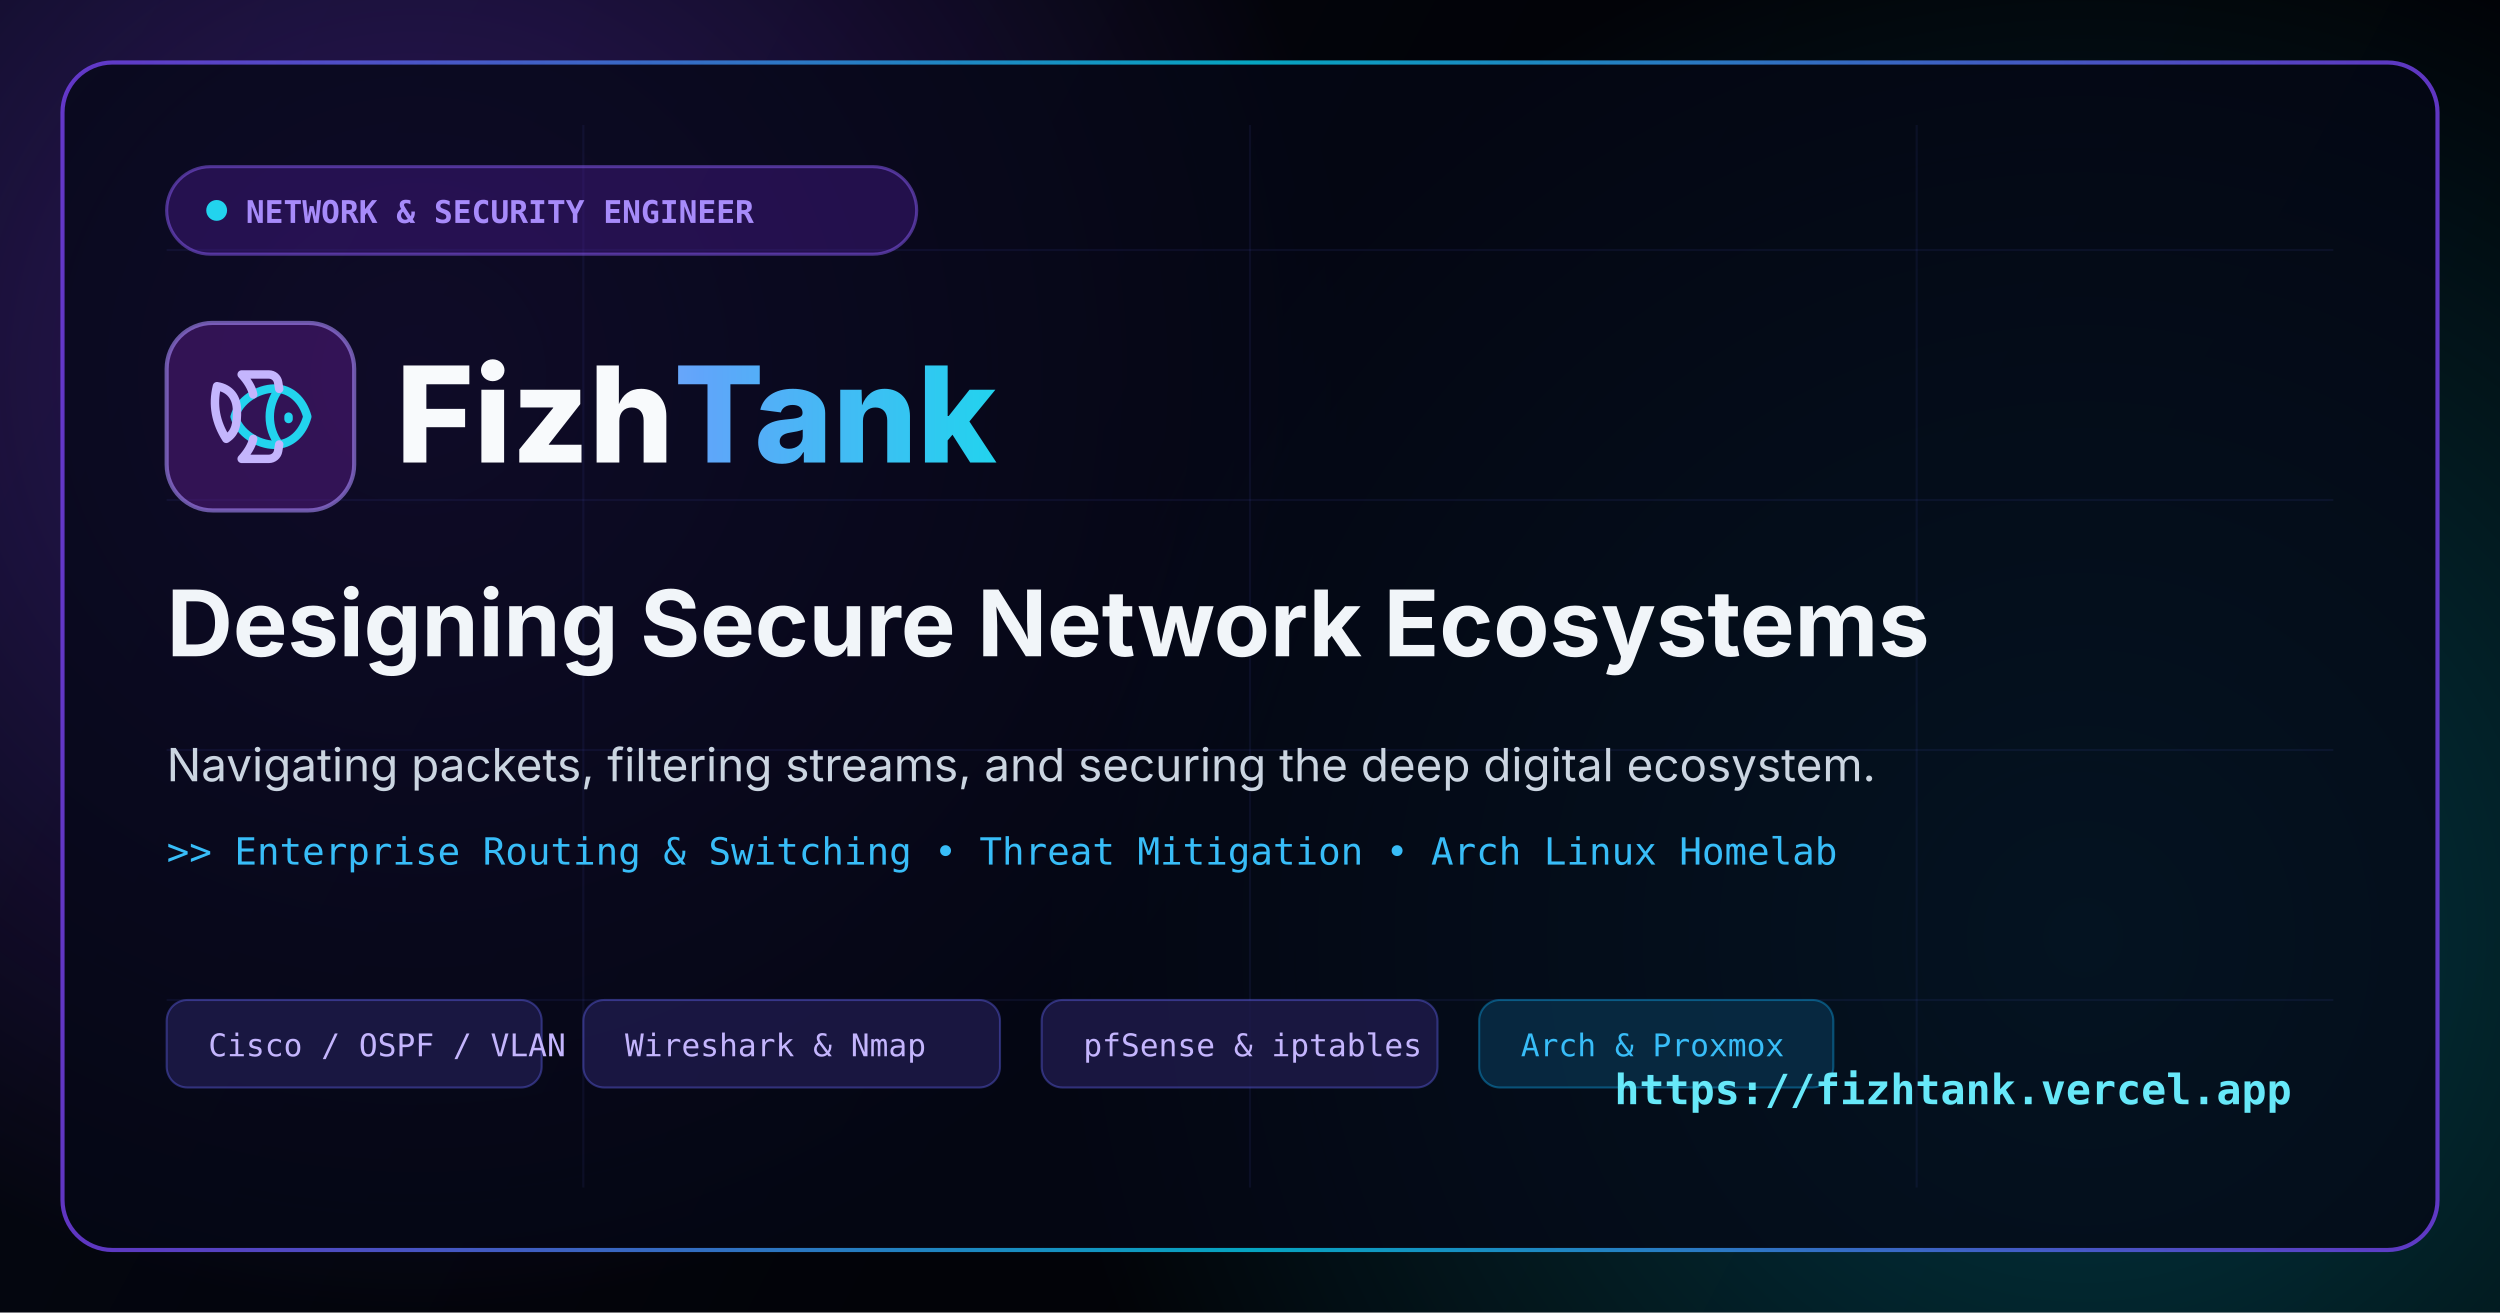
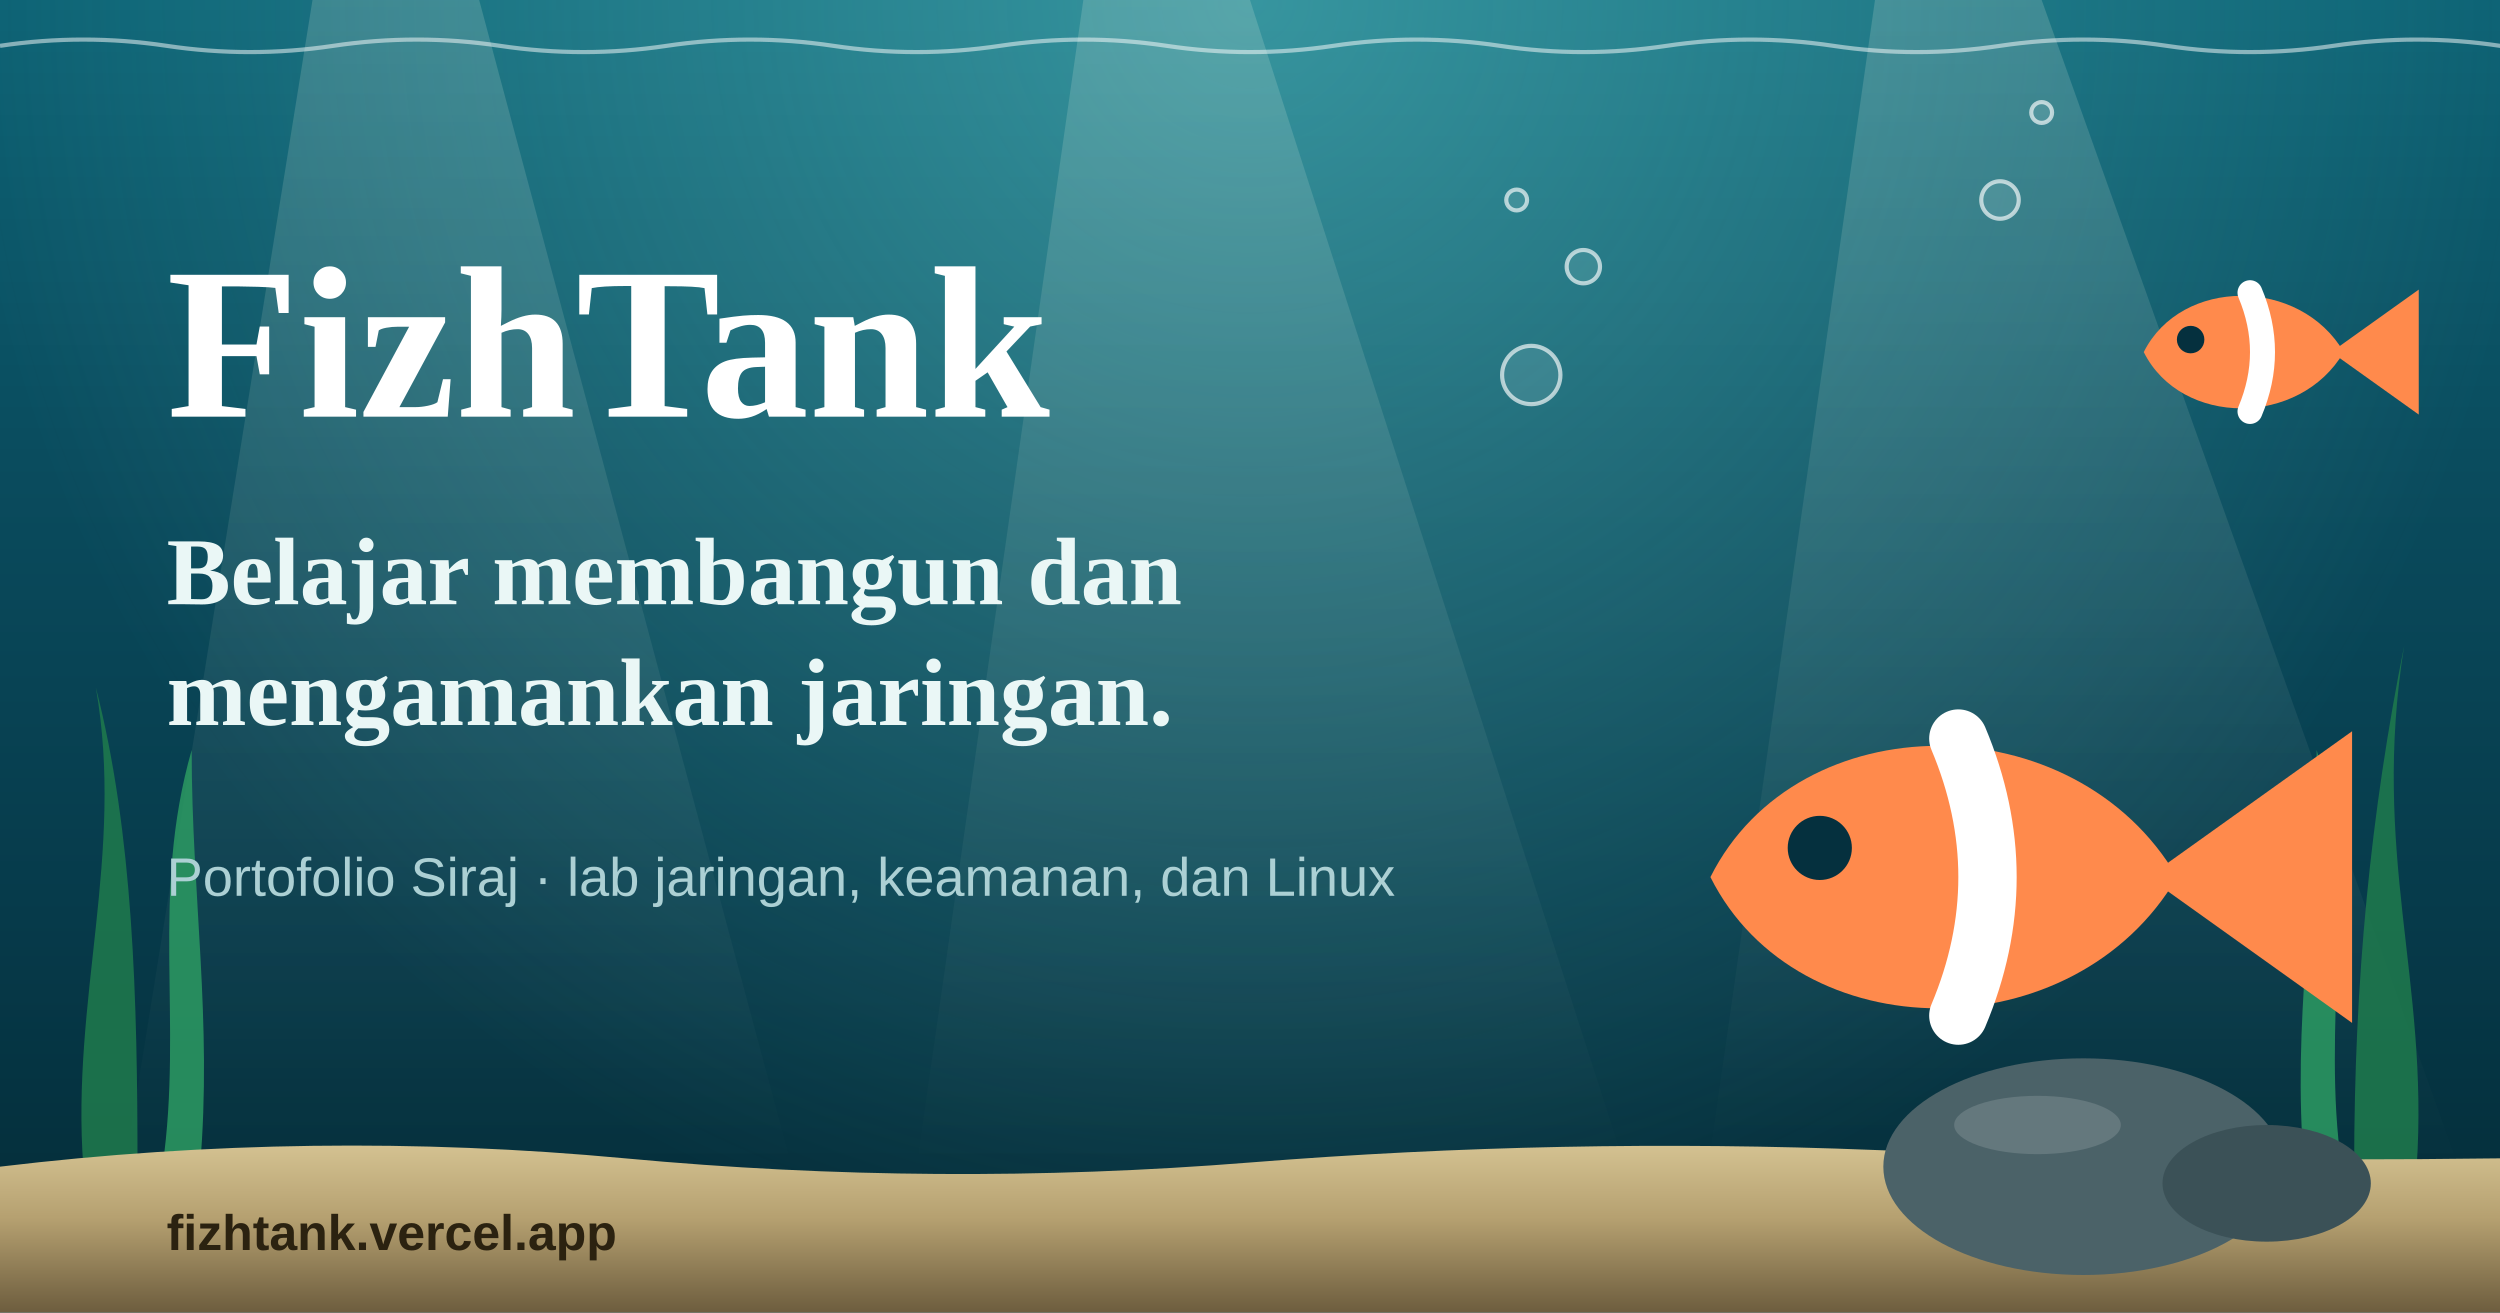
<svg xmlns="http://www.w3.org/2000/svg" width="1200" height="630" viewBox="0 0 1200 630" fill="none">
  <defs>
-     <linearGradient id="bgGrad" x1="0" y1="0" x2="1200" y2="630" gradientUnits="userSpaceOnUse">
-       <stop offset="0%" stop-color="#050814" />
-       <stop offset="50%" stop-color="#020308" />
-       <stop offset="100%" stop-color="#010204" />
+     <linearGradient id="water" x1="0" y1="0" x2="0" y2="630" gradientUnits="userSpaceOnUse">
+       <stop offset="0" stop-color="#0c6274" />
+       <stop offset="0.35" stop-color="#0a4c5e" />
+       <stop offset="0.7" stop-color="#063a4a" />
+       <stop offset="1" stop-color="#042a35" />
    </linearGradient>
-     <radialGradient id="glowViolet" cx="200" cy="180" r="450" gradientUnits="userSpaceOnUse">
-       <stop offset="0%" stop-color="#7c3aed" stop-opacity="0.35" />
-       <stop offset="100%" stop-color="#7c3aed" stop-opacity="0" />
+     <radialGradient id="glow" cx="600" cy="0" r="620" gradientUnits="userSpaceOnUse">
+       <stop offset="0" stop-color="#82f0eb" stop-opacity="0.36" />
+       <stop offset="1" stop-color="#82f0eb" stop-opacity="0" />
    </radialGradient>
-     <radialGradient id="glowCyan" cx="1000" cy="450" r="500" gradientUnits="userSpaceOnUse">
-       <stop offset="0%" stop-color="#06b6d4" stop-opacity="0.3" />
-       <stop offset="100%" stop-color="#06b6d4" stop-opacity="0" />
-     </radialGradient>
-     <linearGradient id="textGrad" x1="0" y1="0" x2="1" y2="0">
-       <stop offset="0%" stop-color="#c4b5fd" />
-       <stop offset="50%" stop-color="#60a5fa" />
-       <stop offset="100%" stop-color="#22d3ee" />
+     <linearGradient id="sand" x1="0" y1="540" x2="0" y2="630" gradientUnits="userSpaceOnUse">
+       <stop offset="0" stop-color="#dccb9a" />
+       <stop offset="0.5" stop-color="#b5a070" />
+       <stop offset="1" stop-color="#6d5d3e" />
    </linearGradient>
-     <linearGradient id="borderGrad" x1="0" y1="0" x2="1200" y2="0" gradientUnits="userSpaceOnUse">
-       <stop offset="0%" stop-color="#7c3aed" stop-opacity="0.8" />
-       <stop offset="50%" stop-color="#06b6d4" stop-opacity="0.9" />
-       <stop offset="100%" stop-color="#7c3aed" stop-opacity="0.8" />
+     <linearGradient id="ray" x1="0" y1="0" x2="0" y2="1">
+       <stop offset="0" stop-color="#ffffeb" stop-opacity="0.16" />
+       <stop offset="1" stop-color="#ffffeb" stop-opacity="0" />
    </linearGradient>
  </defs>
-   <rect width="1200" height="630" fill="url(#bgGrad)" />
-   <rect width="1200" height="630" fill="url(#glowViolet)" />
-   <rect width="1200" height="630" fill="url(#glowCyan)" />
-   <rect x="30" y="30" width="1140" height="570" rx="24" fill="#040716" fill-opacity="0.75" stroke="url(#borderGrad)" stroke-width="2" />
-   <g stroke="#6366f1" stroke-opacity="0.08" stroke-width="1">
-     <line x1="80" y1="120" x2="1120" y2="120" />
-     <line x1="80" y1="240" x2="1120" y2="240" />
-     <line x1="80" y1="360" x2="1120" y2="360" />
-     <line x1="80" y1="480" x2="1120" y2="480" />
-     <line x1="280" y1="60" x2="280" y2="570" />
-     <line x1="600" y1="60" x2="600" y2="570" />
-     <line x1="920" y1="60" x2="920" y2="570" />
+   <rect width="1200" height="630" fill="url(#water)" />
+   <rect width="1200" height="630" fill="url(#glow)" />
+   <polygon points="150,0 230,0 380,560 60,560" fill="url(#ray)" />
+   <polygon points="520,0 600,0 780,560 440,560" fill="url(#ray)" />
+   <polygon points="900,0 980,0 1180,560 820,560" fill="url(#ray)" />
+   <path d="M0 22q40-6 80 0t80 0 80 0 80 0 80 0 80 0 80 0 80 0 80 0 80 0 80 0 80 0 80 0 80 0 80 0 80 0" stroke="#ffffff" stroke-opacity="0.5" stroke-width="2" />
+   <path d="M40 560c-6-80 20-150 6-230 18 70 20 150 20 230z" fill="#1f7a4d" fill-opacity="0.85" />
+   <path d="M78 560c10-70-6-130 14-200 0 70 10 130 4 200z" fill="#2c9a62" fill-opacity="0.85" />
+   <path d="M1160 560c6-90-22-150-6-250-16 80-24 160-24 250z" fill="#1f7a4d" fill-opacity="0.85" />
+   <path d="M1124 560c-10-70 8-130-12-200 0 70-12 130-6 200z" fill="#2c9a62" fill-opacity="0.85" />
+   <path d="M0 560q150-18 300-4t300 2 300-6 300 4V630H0z" fill="url(#sand)" />
+   <ellipse cx="1000" cy="560" rx="96" ry="52" fill="#4b6268" />
+   <ellipse cx="978" cy="540" rx="40" ry="14" fill="#ffffff" fill-opacity="0.14" />
+   <ellipse cx="1088" cy="568" rx="50" ry="28" fill="#3b5157" />
+   <g transform="translate(730 190) scale(7)">
+     <path d="M43 33 57 23v20z" fill="#ff8a4c" />
+     <path d="M13 33c6-12 25-12 32 0-7 12-26 12-32 0z" fill="#ff8a4c" />
+     <path d="M30 23.5q4 9.5 0 19" stroke="#ffffff" stroke-width="4" stroke-linecap="round" />
+     <circle cx="20.5" cy="31" r="2.2" fill="#05303e" />
  </g>
-   <g transform="translate(80, 80)">
-     <rect width="360" height="42" rx="21" fill="#4c1d95" fill-opacity="0.4" stroke="#8b5cf6" stroke-opacity="0.5" stroke-width="1.5" />
-     <circle cx="24" cy="21" r="5" fill="#22d3ee" />
-     <text x="38" y="27" font-family="monospace" font-size="15" font-weight="600" fill="#a78bfa">NETWORK &amp; SECURITY ENGINEER</text>
+   <g transform="translate(990 70) scale(3)">
+     <path d="M43 33 57 23v20z" fill="#ff8a4c" />
+     <path d="M13 33c6-12 25-12 32 0-7 12-26 12-32 0z" fill="#ff8a4c" />
+     <path d="M30 23.5q4 9.5 0 19" stroke="#ffffff" stroke-width="4" stroke-linecap="round" />
+     <circle cx="20.5" cy="31" r="2.2" fill="#05303e" />
  </g>
-   <g transform="translate(80, 155)">
-     <rect width="90" height="90" rx="22" fill="#581c87" fill-opacity="0.5" stroke="#a78bfa" stroke-opacity="0.6" stroke-width="2" />
-     <g transform="translate(18, 18) scale(2.25)">
-       <path d="M6.5 12c.94-3.46 4.94-6 8.5-6 3.56 0 6.06 2.54 7 6-.94 3.46-3.44 6-7 6s-7.56-2.54-8.5-6Z" stroke="#22d3ee" stroke-width="1.8" stroke-linecap="round" stroke-linejoin="round" fill="none" />
-       <path d="M18 12v.5" stroke="#22d3ee" stroke-width="1.8" stroke-linecap="round" stroke-linejoin="round" />
-       <path d="M16 17.93a9.77 9.77 0 0 1 0-11.86" stroke="#22d3ee" stroke-width="1.8" stroke-linecap="round" stroke-linejoin="round" />
-       <path d="M7 10.67C7 8 5.58 5.97 2.73 5.5c-1 3.98-.23 7.79 1.98 11.23 2.17-1.4 2.29-3.44 2.29-6.06z" stroke="#c4b5fd" stroke-width="1.8" stroke-linecap="round" stroke-linejoin="round" fill="none" />
-       <path d="M10.46 7.26C10.2 5.88 9.17 4.24 8 3h5.8a2 2 0 0 1 1.98 1.67l.23 1.4" stroke="#c4b5fd" stroke-width="1.8" stroke-linecap="round" stroke-linejoin="round" />
-       <path d="m16.01 17.93-.23 1.4A2 2 0 0 1 13.8 21H8c1.17-1.25 2.2-2.89 2.46-4.26" stroke="#c4b5fd" stroke-width="1.8" stroke-linecap="round" stroke-linejoin="round" />
-     </g>
+   <g stroke="#ffffff" stroke-opacity="0.65" stroke-width="2" fill="#dcfaff" fill-opacity="0.12">
+     <circle cx="735" cy="180" r="14" />
+     <circle cx="760" cy="128" r="8" />
+     <circle cx="728" cy="96" r="5" />
+     <circle cx="960" cy="96" r="9" />
+     <circle cx="980" cy="54" r="5" />
  </g>
-   <text x="190" y="222" font-family="system-ui, -apple-system, sans-serif" font-size="64" font-weight="800" fill="#f8fafc">
-     Fizh<tspan fill="url(#textGrad)">Tank</tspan>
-   </text>
-   <text x="80" y="315" font-family="system-ui, -apple-system, sans-serif" font-size="44" font-weight="700" fill="#f1f5f9">
-     Designing Secure Network Ecosystems
-   </text>
-   <text x="80" y="375" font-family="system-ui, -apple-system, sans-serif" font-size="22" font-weight="400" fill="#cbd5e1">
-     Navigating packets, filtering streams, and securing the deep digital ecosystem.
-   </text>
-   <text x="80" y="415" font-family="monospace" font-size="18" font-weight="500" fill="#38bdf8">
-     &gt;&gt; Enterprise Routing &amp; Switching • Threat Mitigation • Arch Linux Homelab
-   </text>
-   <g transform="translate(80, 480)">
-     <g transform="translate(0, 0)">
-       <rect width="180" height="42" rx="10" fill="#1e1b4b" fill-opacity="0.8" stroke="#6366f1" stroke-opacity="0.4" stroke-width="1" />
-       <text x="20" y="27" font-family="monospace" font-size="15" fill="#c4b5fd">Cisco / OSPF / VLAN</text>
-     </g>
-     <g transform="translate(200, 0)">
-       <rect width="200" height="42" rx="10" fill="#1e1b4b" fill-opacity="0.8" stroke="#6366f1" stroke-opacity="0.4" stroke-width="1" />
-       <text x="20" y="27" font-family="monospace" font-size="15" fill="#c4b5fd">Wireshark &amp; Nmap</text>
-     </g>
-     <g transform="translate(420, 0)">
-       <rect width="190" height="42" rx="10" fill="#1e1b4b" fill-opacity="0.8" stroke="#6366f1" stroke-opacity="0.4" stroke-width="1" />
-       <text x="20" y="27" font-family="monospace" font-size="15" fill="#c4b5fd">pfSense &amp; iptables</text>
-     </g>
-     <g transform="translate(630, 0)">
-       <rect width="170" height="42" rx="10" fill="#082f49" fill-opacity="0.8" stroke="#0ea5e9" stroke-opacity="0.4" stroke-width="1" />
-       <text x="20" y="27" font-family="monospace" font-size="15" fill="#38bdf8">Arch &amp; Proxmox</text>
-     </g>
-   </g>
-   <text x="1100" y="530" text-anchor="end" font-family="monospace" font-size="20" font-weight="700" fill="#67e8f9">
-     https://fizhtank.vercel.app
-   </text>
+   <text x="80" y="200" font-family="Georgia, 'Times New Roman', serif" font-size="104" font-weight="700" fill="#ffffff">FizhTank</text>
+   <text x="80" y="290" font-family="Georgia, 'Times New Roman', serif" font-size="46" font-weight="600" fill="#eaf7f6">Belajar membangun dan</text>
+   <text x="80" y="348" font-family="Georgia, 'Times New Roman', serif" font-size="46" font-weight="600" fill="#eaf7f6">mengamankan jaringan.</text>
+   <text x="80" y="430" font-family="Arial, Helvetica, sans-serif" font-size="26" fill="#acd0d4">Portofolio Siraj · lab jaringan, keamanan, dan Linux</text>
+   <text x="80" y="600" font-family="Arial, Helvetica, sans-serif" font-size="24" font-weight="700" fill="#2b2210">fizhtank.vercel.app</text>
</svg>
